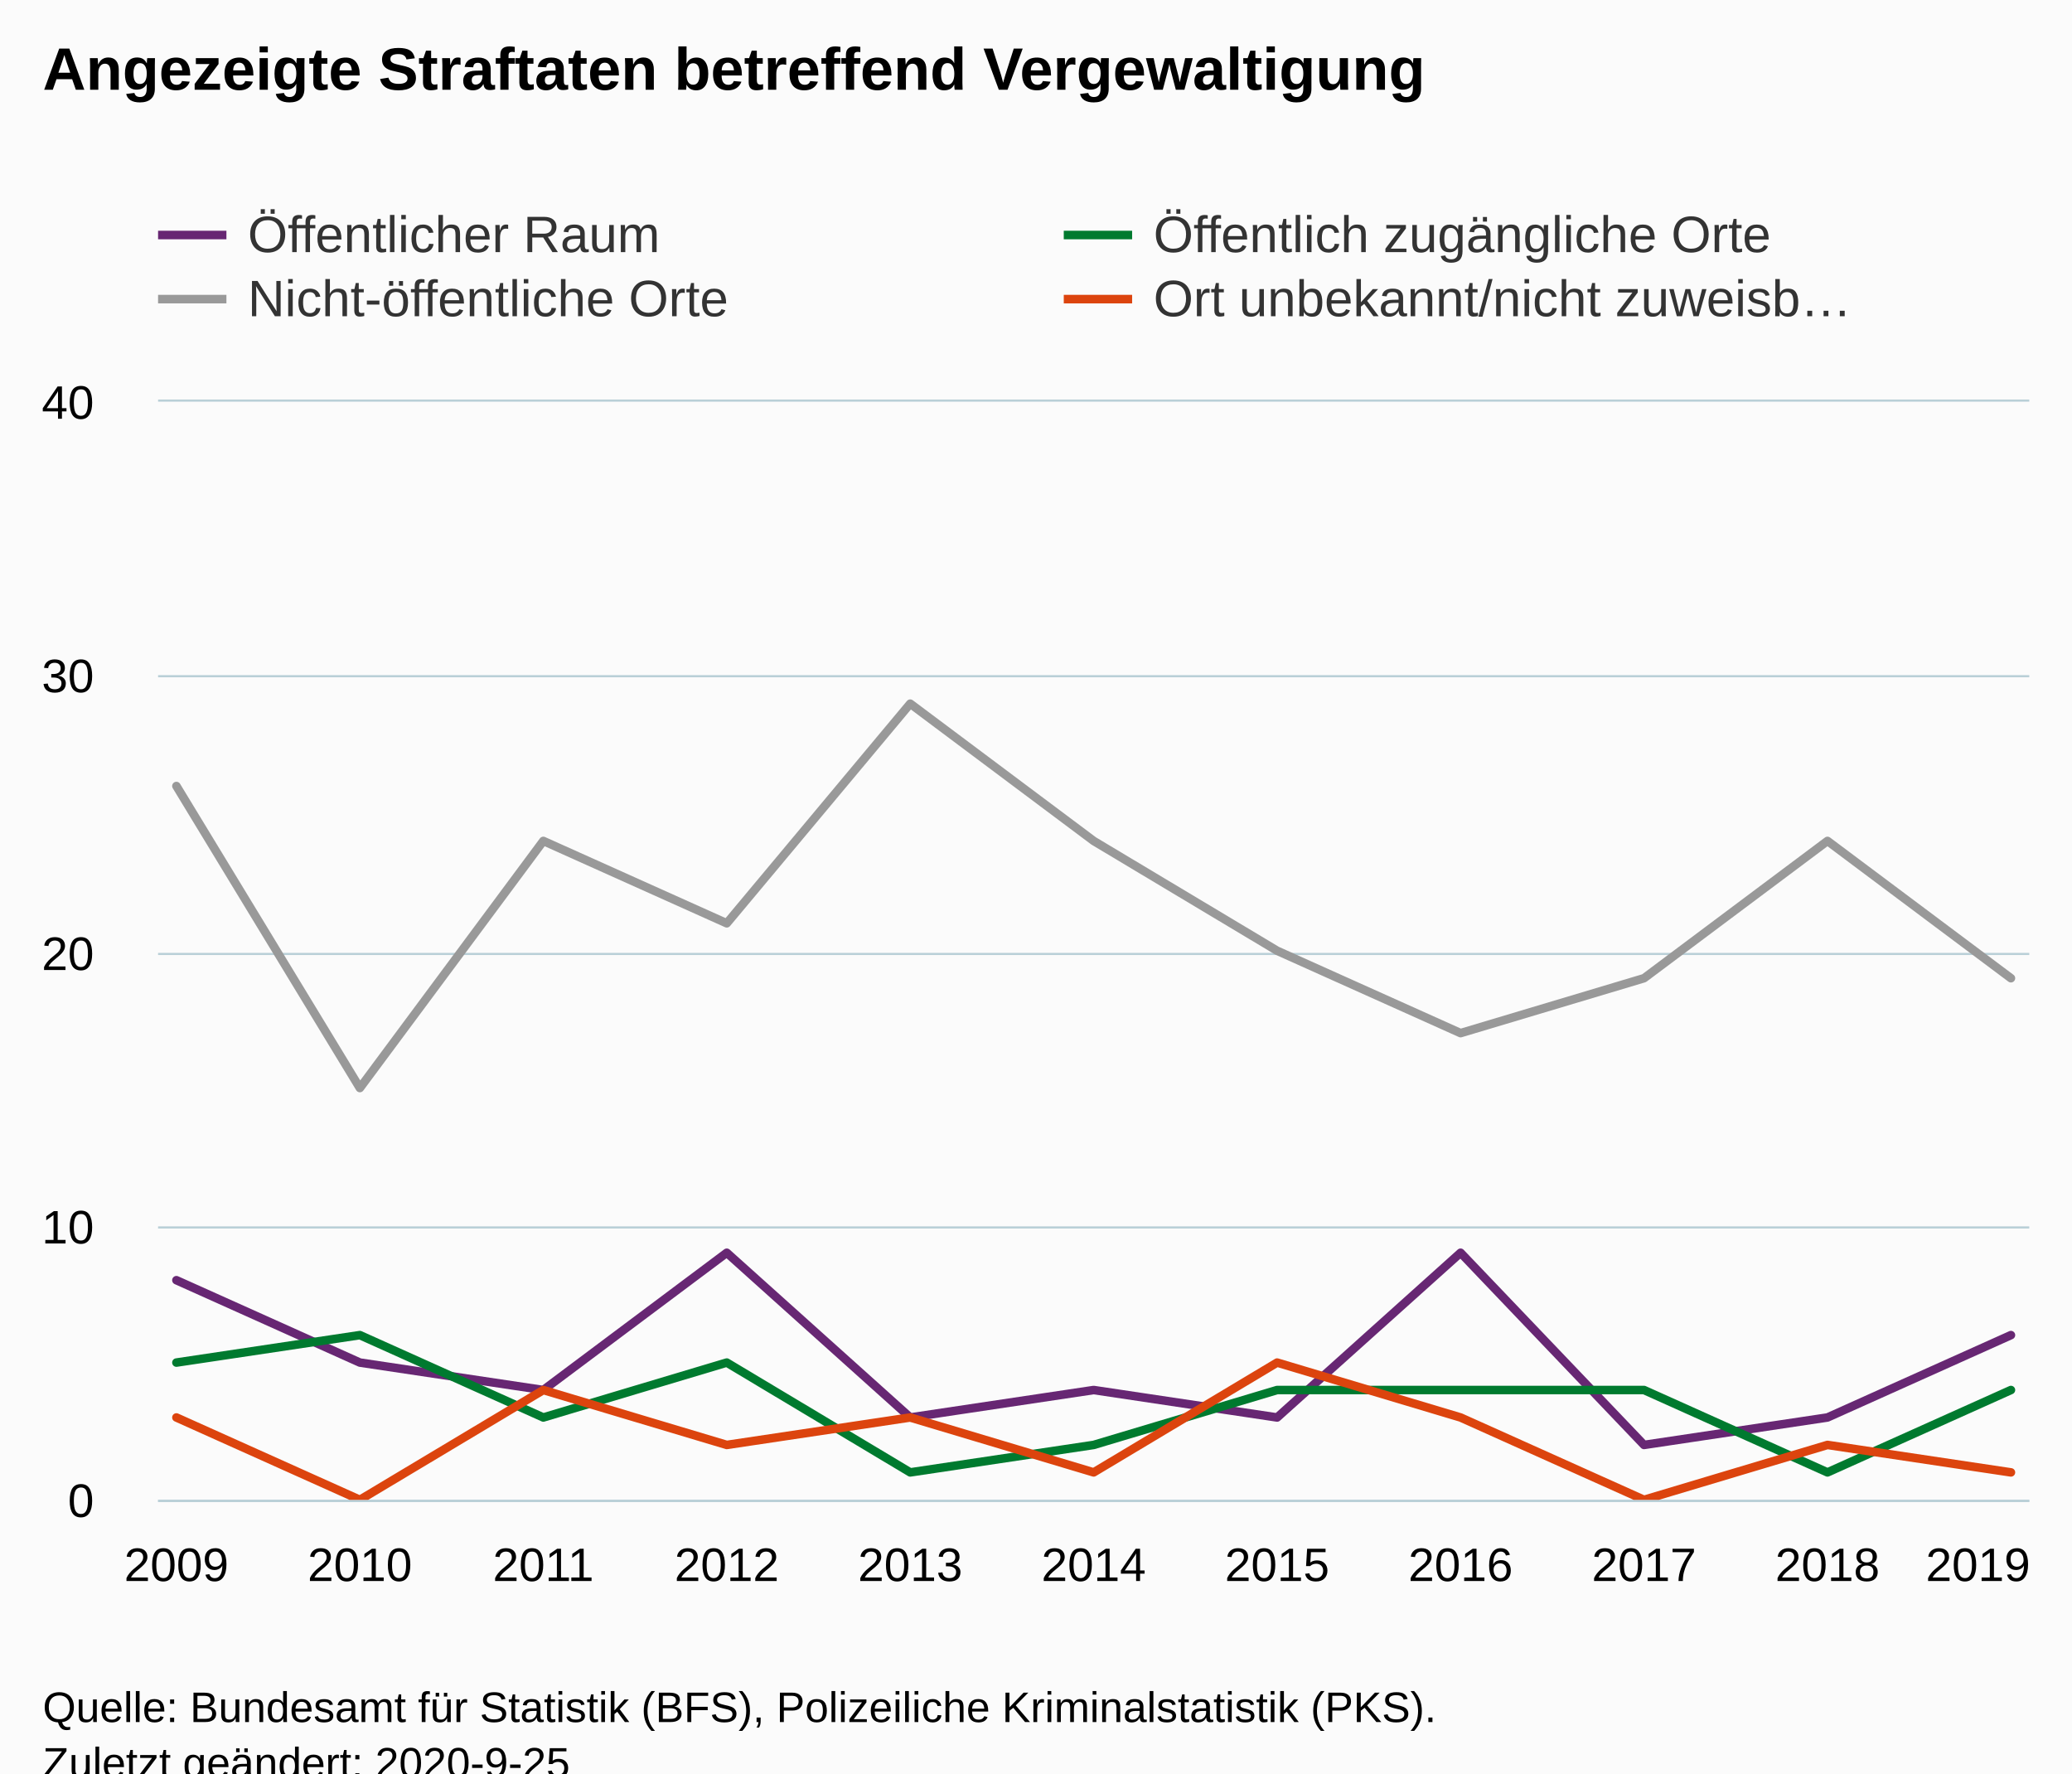
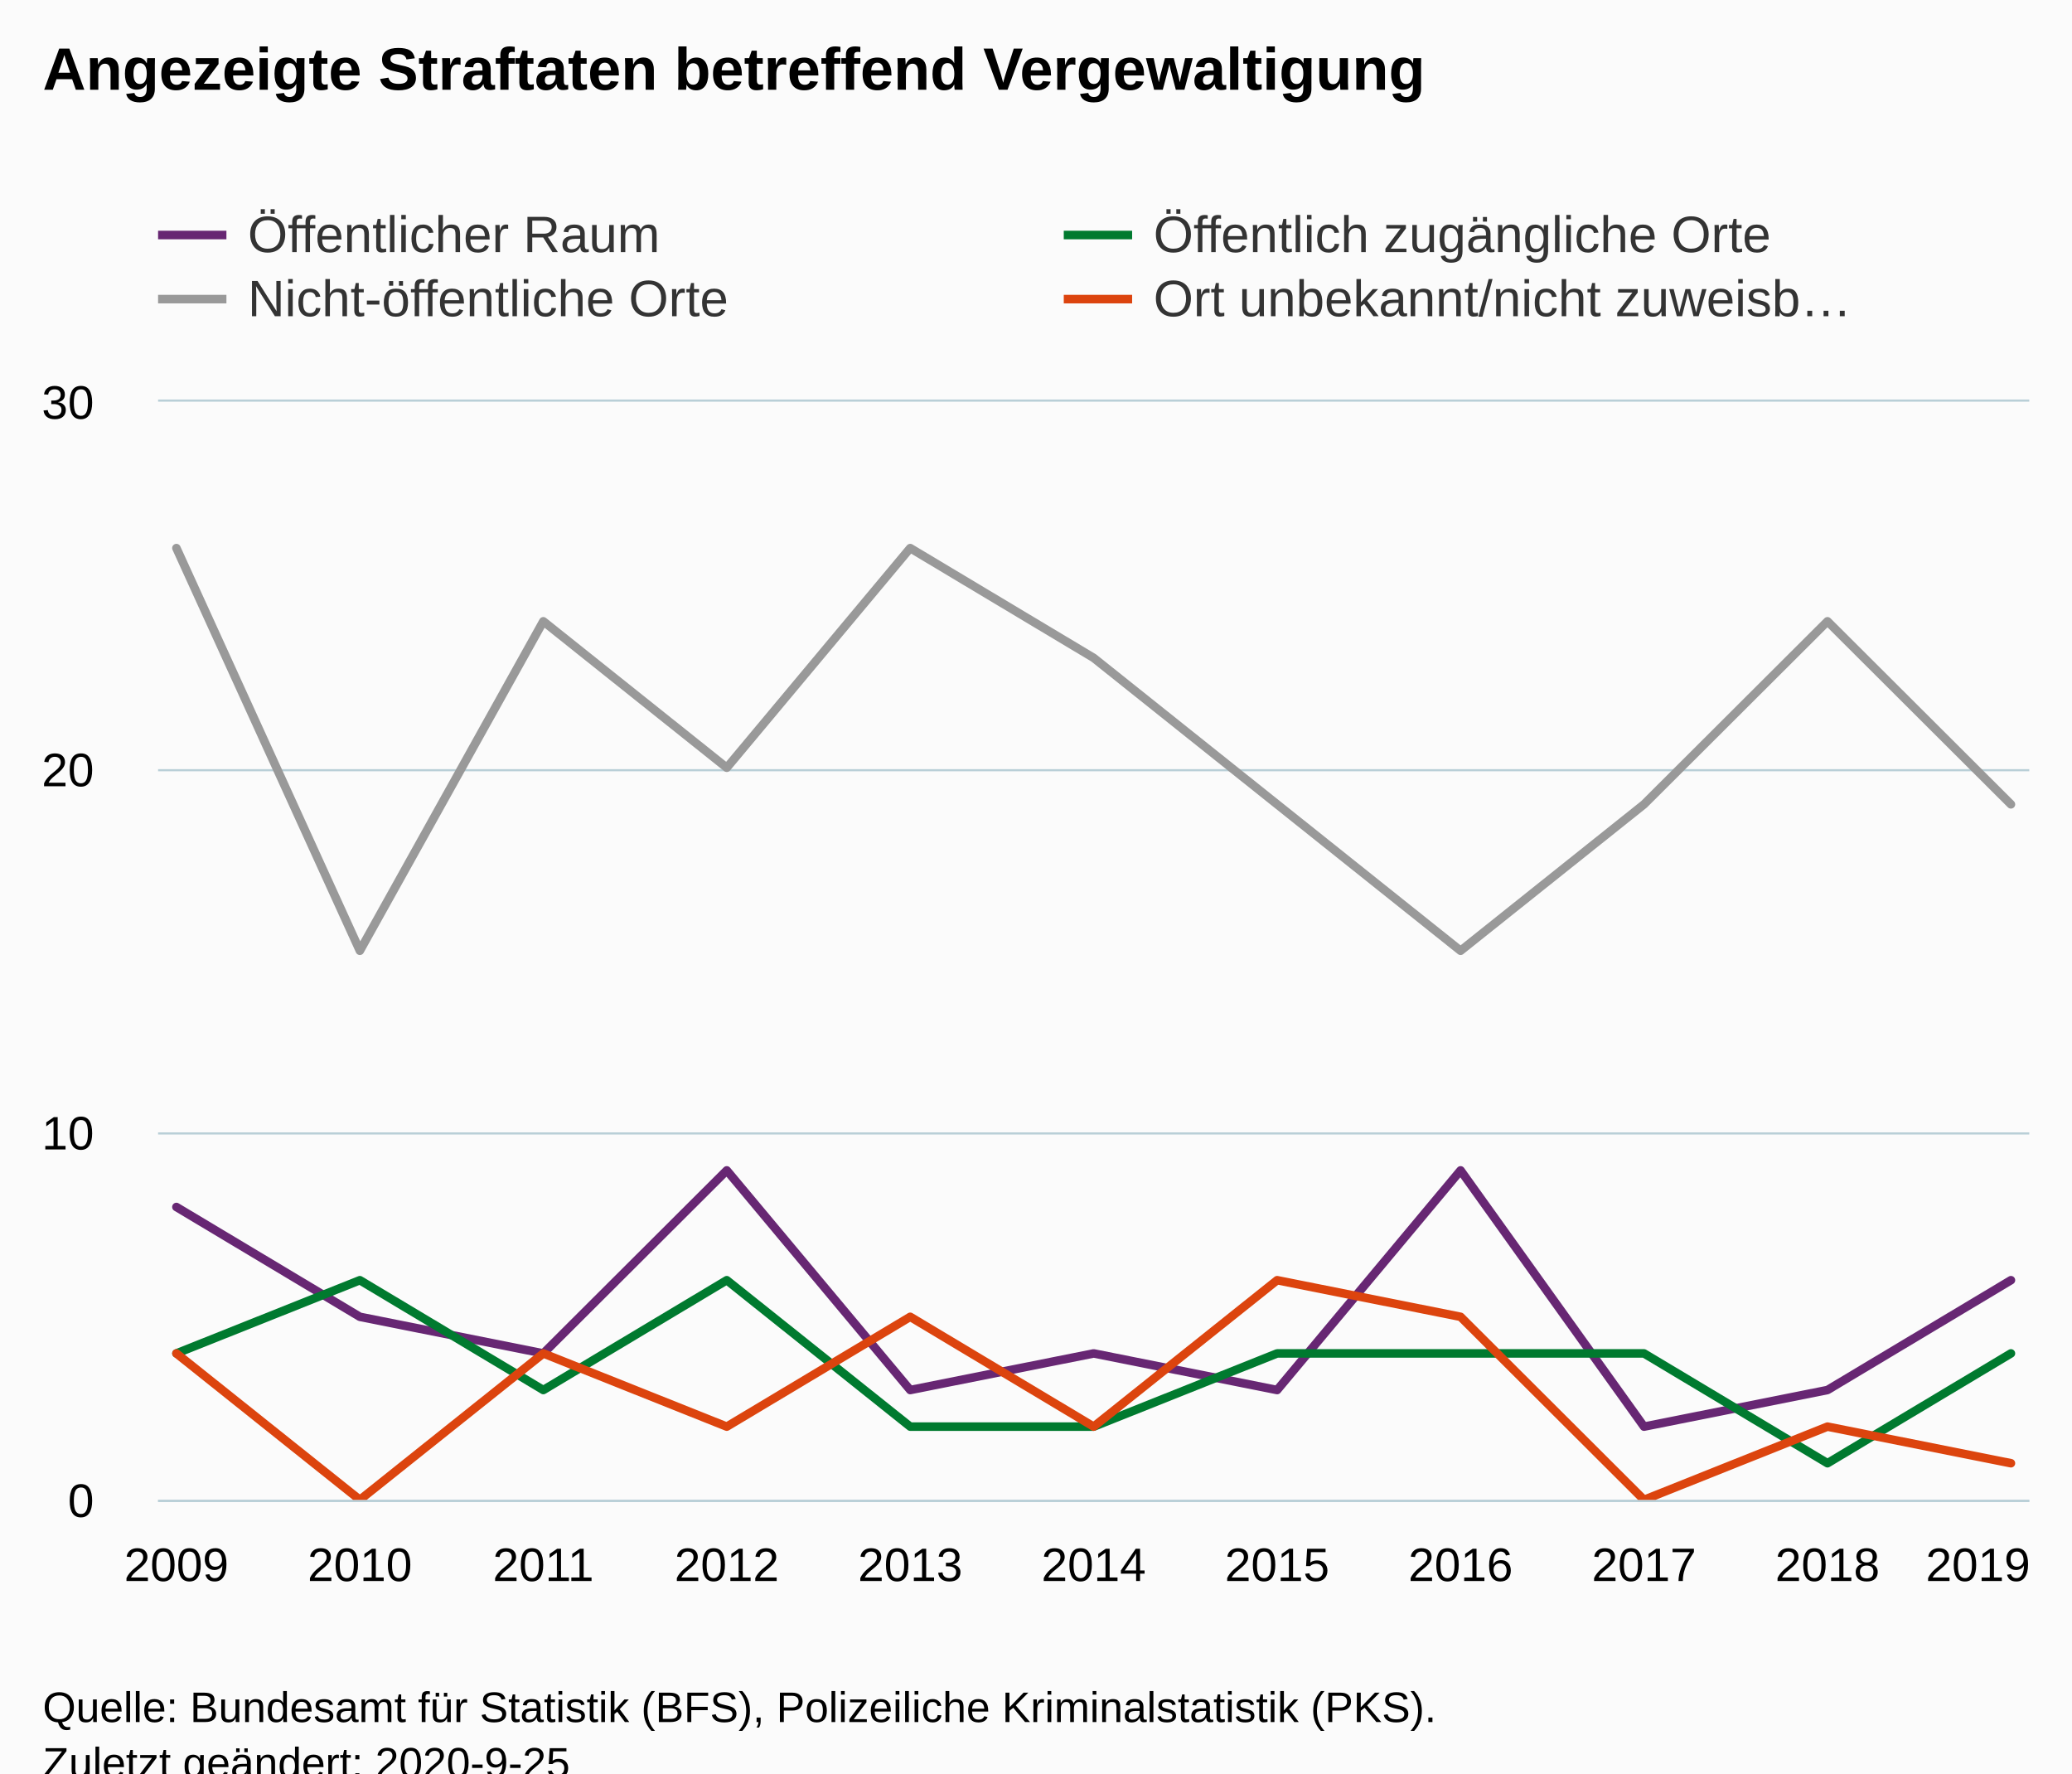
<svg xmlns="http://www.w3.org/2000/svg" version="1.1" class="highcharts-root" style="font-family:Arial;font-size:12px;" viewBox="0 0 485 415">
  <defs>
-     <clipPath id="highcharts-ork5ilo-50-">
+     <clipPath id="highcharts-ao622o9-50-">
      <rect x="0" y="0" width="438" height="257" fill="none" />
    </clipPath>
-     <clipPath id="highcharts-ork5ilo-62-">
+     <clipPath id="highcharts-ao622o9-62-">
      <rect x="0" y="0" width="438" height="257" fill="none" />
    </clipPath>
  </defs>
  <rect fill="#fbfbfb" class="highcharts-background" x="0" y="0" width="485" height="428" rx="0" ry="0" />
  <rect fill="none" class="highcharts-plot-background" x="37" y="94" width="438" height="257" />
  <g class="highcharts-pane-group" data-z-index="0" />
  <g class="highcharts-grid highcharts-xaxis-grid" data-z-index="1">
    <path fill="none" data-z-index="1" class="highcharts-grid-line" d="M 40.5 94 L 40.5 351" opacity="1" />
    <path fill="none" data-z-index="1" class="highcharts-grid-line" d="M 83.5 94 L 83.5 351" opacity="1" />
    <path fill="none" data-z-index="1" class="highcharts-grid-line" d="M 126.5 94 L 126.5 351" opacity="1" />
    <path fill="none" data-z-index="1" class="highcharts-grid-line" d="M 169.5 94 L 169.5 351" opacity="1" />
    <path fill="none" data-z-index="1" class="highcharts-grid-line" d="M 212.5 94 L 212.5 351" opacity="1" />
    <path fill="none" data-z-index="1" class="highcharts-grid-line" d="M 255.5 94 L 255.5 351" opacity="1" />
    <path fill="none" data-z-index="1" class="highcharts-grid-line" d="M 298.5 94 L 298.5 351" opacity="1" />
    <path fill="none" data-z-index="1" class="highcharts-grid-line" d="M 341.5 94 L 341.5 351" opacity="1" />
    <path fill="none" data-z-index="1" class="highcharts-grid-line" d="M 384.5 94 L 384.5 351" opacity="1" />
    <path fill="none" data-z-index="1" class="highcharts-grid-line" d="M 427.5 94 L 427.5 351" opacity="1" />
    <path fill="none" data-z-index="1" class="highcharts-grid-line" d="M 470.5 94 L 470.5 351" opacity="1" />
  </g>
  <g class="highcharts-grid highcharts-yaxis-grid" data-z-index="1">
    <path fill="none" stroke="#B9CFD7" stroke-width="0.5" data-z-index="1" class="highcharts-grid-line" d="M 37 351.25 L 475 351.25" opacity="1" />
-     <path fill="none" stroke="#B9CFD7" stroke-width="0.5" data-z-index="1" class="highcharts-grid-line" d="M 37 287.25 L 475 287.25" opacity="1" />
-     <path fill="none" stroke="#B9CFD7" stroke-width="0.5" data-z-index="1" class="highcharts-grid-line" d="M 37 223.25 L 475 223.25" opacity="1" />
-     <path fill="none" stroke="#B9CFD7" stroke-width="0.5" data-z-index="1" class="highcharts-grid-line" d="M 37 158.25 L 475 158.25" opacity="1" />
+     <path fill="none" stroke="#B9CFD7" stroke-width="0.5" data-z-index="1" class="highcharts-grid-line" d="M 37 265.25 L 475 265.25" opacity="1" />
+     <path fill="none" stroke="#B9CFD7" stroke-width="0.5" data-z-index="1" class="highcharts-grid-line" d="M 37 180.25 L 475 180.25" opacity="1" />
    <path fill="none" stroke="#B9CFD7" stroke-width="0.5" data-z-index="1" class="highcharts-grid-line" d="M 37 93.75 L 475 93.75" opacity="1" />
  </g>
  <rect fill="none" class="highcharts-plot-border" data-z-index="1" x="37" y="94" width="438" height="257" />
  <g class="highcharts-axis highcharts-xaxis" data-z-index="2">
    <path fill="none" class="highcharts-axis-line" stroke="#B9CFD7" stroke-width="0.5" data-z-index="7" d="M 37 351.25 L 475 351.25" />
  </g>
  <g class="highcharts-axis highcharts-yaxis" data-z-index="2">
    <path fill="none" class="highcharts-axis-line" data-z-index="7" d="M 37 94 L 37 351" />
  </g>
  <g class="highcharts-series-group" data-z-index="3">
-     <g class="highcharts-series highcharts-series-0 highcharts-line-series" data-z-index="0.1" opacity="1" transform="translate(37,94) scale(1 1)" clip-path="url(#highcharts-ork5ilo-62-)">
-       <path fill="none" d="M 4.294 205.6 L 47.235 224.875 L 90.176 231.3 L 133.118 199.175 L 176.059 237.725 L 219 231.3 L 261.941 237.725 L 304.882 199.175 L 347.824 244.15 L 390.765 237.725 L 433.706 218.45" class="highcharts-graph" data-z-index="1" stroke="#672773" stroke-width="2" stroke-linejoin="round" stroke-linecap="round" />
+     <g class="highcharts-series highcharts-series-0 highcharts-line-series" data-z-index="0.1" opacity="1" transform="translate(37,94) scale(1 1)" clip-path="url(#highcharts-ao622o9-62-)">
+       <path fill="none" d="M 4.294 188.467 L 47.235 214.167 L 90.176 222.733 L 133.118 179.9 L 176.059 231.3 L 219 222.733 L 261.941 231.3 L 304.882 179.9 L 347.824 239.867 L 390.765 231.3 L 433.706 205.6" class="highcharts-graph" data-z-index="1" stroke="#672773" stroke-width="2" stroke-linejoin="round" stroke-linecap="round" />
    </g>
    <g class="highcharts-markers highcharts-series-0 highcharts-line-series" data-z-index="0.1" opacity="1" transform="translate(37,94) scale(1 1)" clip-path="none" />
-     <g class="highcharts-series highcharts-series-1 highcharts-line-series" data-z-index="0.1" opacity="1" transform="translate(37,94) scale(1 1)" clip-path="url(#highcharts-ork5ilo-62-)">
-       <path fill="none" d="M 4.294 224.875 L 47.235 218.45 L 90.176 237.725 L 133.118 224.875 L 176.059 250.575 L 219 244.15 L 261.941 231.3 L 304.882 231.3 L 347.824 231.3 L 390.765 250.575 L 433.706 231.3" class="highcharts-graph" data-z-index="1" stroke="#007a2f" stroke-width="2" stroke-linejoin="round" stroke-linecap="round" />
+     <g class="highcharts-series highcharts-series-1 highcharts-line-series" data-z-index="0.1" opacity="1" transform="translate(37,94) scale(1 1)" clip-path="url(#highcharts-ao622o9-62-)">
+       <path fill="none" d="M 4.294 222.733 L 47.235 205.6 L 90.176 231.3 L 133.118 205.6 L 176.059 239.867 L 219 239.867 L 261.941 222.733 L 304.882 222.733 L 347.824 222.733 L 390.765 248.433 L 433.706 222.733" class="highcharts-graph" data-z-index="1" stroke="#007a2f" stroke-width="2" stroke-linejoin="round" stroke-linecap="round" />
    </g>
    <g class="highcharts-markers highcharts-series-1 highcharts-line-series" data-z-index="0.1" opacity="1" transform="translate(37,94) scale(1 1)" clip-path="none" />
-     <g class="highcharts-series highcharts-series-2 highcharts-line-series" data-z-index="0.1" opacity="1" transform="translate(37,94) scale(1 1)" clip-path="url(#highcharts-ork5ilo-62-)">
-       <path fill="none" d="M 4.294 89.95 L 47.235 160.625 L 90.176 102.8 L 133.118 122.075 L 176.059 70.675 L 219 102.8 L 261.941 128.5 L 304.882 147.775 L 347.824 134.925 L 390.765 102.8 L 433.706 134.925" class="highcharts-graph" data-z-index="1" stroke="#999999" stroke-width="2" stroke-linejoin="round" stroke-linecap="round" />
+     <g class="highcharts-series highcharts-series-2 highcharts-line-series" data-z-index="0.1" opacity="1" transform="translate(37,94) scale(1 1)" clip-path="url(#highcharts-ao622o9-62-)">
+       <path fill="none" d="M 4.294 34.267 L 47.235 128.5 L 90.176 51.4 L 133.118 85.667 L 176.059 34.267 L 219 59.967 L 261.941 94.233 L 304.882 128.5 L 347.824 94.233 L 390.765 51.4 L 433.706 94.233" class="highcharts-graph" data-z-index="1" stroke="#999999" stroke-width="2" stroke-linejoin="round" stroke-linecap="round" />
    </g>
    <g class="highcharts-markers highcharts-series-2 highcharts-line-series" data-z-index="0.1" opacity="1" transform="translate(37,94) scale(1 1)" clip-path="none" />
-     <g class="highcharts-series highcharts-series-3 highcharts-line-series" data-z-index="0.1" opacity="1" transform="translate(37,94) scale(1 1)" clip-path="url(#highcharts-ork5ilo-62-)">
-       <path fill="none" d="M 4.294 237.725 L 47.235 257 L 90.176 231.3 L 133.118 244.15 L 176.059 237.725 L 219 250.575 L 261.941 224.875 L 304.882 237.725 L 347.824 257 L 390.765 244.15 L 433.706 250.575" class="highcharts-graph" data-z-index="1" stroke="#DC440E" stroke-width="2" stroke-linejoin="round" stroke-linecap="round" />
+     <g class="highcharts-series highcharts-series-3 highcharts-line-series" data-z-index="0.1" opacity="1" transform="translate(37,94) scale(1 1)" clip-path="url(#highcharts-ao622o9-62-)">
+       <path fill="none" d="M 4.294 222.733 L 47.235 257 L 90.176 222.733 L 133.118 239.867 L 176.059 214.167 L 219 239.867 L 261.941 205.6 L 304.882 214.167 L 347.824 257 L 390.765 239.867 L 433.706 248.433" class="highcharts-graph" data-z-index="1" stroke="#DC440E" stroke-width="2" stroke-linejoin="round" stroke-linecap="round" />
    </g>
    <g class="highcharts-markers highcharts-series-3 highcharts-line-series" data-z-index="0.1" opacity="1" transform="translate(37,94) scale(1 1)" clip-path="none" />
  </g>
  <text x="10" text-anchor="start" class="highcharts-title" data-z-index="4" style="color:#000000;font-size:14px;font-weight:bold;fill:#000000;" y="21">
    <tspan>Angezeigte Straftaten betreffend Vergewaltigung</tspan>
  </text>
  <text x="10" text-anchor="start" class="highcharts-subtitle" data-z-index="4" style="color:#000000;font-size:12px;font-weight:normal;fill:#000000;" y="40" />
  <text x="10" text-anchor="start" class="highcharts-caption" data-z-index="4" style="color:#666666;fill:#666666;" y="385" />
  <g class="highcharts-legend" data-z-index="7" transform="translate(29,41)">
    <rect fill="none" class="highcharts-legend-box" rx="0" ry="0" x="0" y="0" width="420" height="41" visibility="visible" />
    <g data-z-index="1">
      <g>
        <g class="highcharts-legend-item highcharts-line-series highcharts-color-undefined highcharts-series-0" data-z-index="1" transform="translate(8,3)">
          <path fill="none" d="M 0 11 L 16 11" class="highcharts-graph" stroke="#672773" stroke-width="2" />
          <text x="21" style="color:#333333;cursor:pointer;font-size:12px;font-weight:normal;fill:#333333;" text-anchor="start" data-z-index="2" y="15">
            <tspan>Öffentlicher Raum</tspan>
          </text>
        </g>
        <g class="highcharts-legend-item highcharts-line-series highcharts-color-undefined highcharts-series-1" data-z-index="1" transform="translate(220,3)">
          <path fill="none" d="M 0 11 L 16 11" class="highcharts-graph" stroke="#007a2f" stroke-width="2" />
          <text x="21" y="15" style="color:#333333;cursor:pointer;font-size:12px;font-weight:normal;fill:#333333;" text-anchor="start" data-z-index="2">
            <tspan>Öffentlich zugängliche Orte</tspan>
          </text>
        </g>
        <g class="highcharts-legend-item highcharts-line-series highcharts-color-undefined highcharts-series-2" data-z-index="1" transform="translate(8,18)">
          <path fill="none" d="M 0 11 L 16 11" class="highcharts-graph" stroke="#999999" stroke-width="2" />
          <text x="21" y="15" style="color:#333333;cursor:pointer;font-size:12px;font-weight:normal;fill:#333333;" text-anchor="start" data-z-index="2">
            <tspan>Nicht-öffentliche Orte</tspan>
          </text>
        </g>
        <g class="highcharts-legend-item highcharts-line-series highcharts-color-undefined highcharts-series-3" data-z-index="1" transform="translate(220,18)">
          <path fill="none" d="M 0 11 L 16 11" class="highcharts-graph" stroke="#DC440E" stroke-width="2" />
          <text x="21" y="15" style="color:#333333;cursor:pointer;font-size:12px;font-weight:normal;fill:#333333;" text-anchor="start" data-z-index="2">
            <tspan>Ort unbekannt/nicht zuweisb…</tspan>
          </text>
        </g>
      </g>
    </g>
  </g>
  <g class="highcharts-axis-labels highcharts-xaxis-labels" data-z-index="7">
    <text x="41.294" style="color:#000000;cursor:default;font-size:11px;fill:#000000;" text-anchor="middle" transform="translate(0,0)" y="370" opacity="1">2009</text>
    <text x="84.235" style="color:#000000;cursor:default;font-size:11px;fill:#000000;" text-anchor="middle" transform="translate(0,0)" y="370" opacity="1">2010</text>
    <text x="127.176" style="color:#000000;cursor:default;font-size:11px;fill:#000000;" text-anchor="middle" transform="translate(0,0)" y="370" opacity="1">2011</text>
    <text x="170.118" style="color:#000000;cursor:default;font-size:11px;fill:#000000;" text-anchor="middle" transform="translate(0,0)" y="370" opacity="1">2012</text>
    <text x="213.059" style="color:#000000;cursor:default;font-size:11px;fill:#000000;" text-anchor="middle" transform="translate(0,0)" y="370" opacity="1">2013</text>
    <text x="256" style="color:#000000;cursor:default;font-size:11px;fill:#000000;" text-anchor="middle" transform="translate(0,0)" y="370" opacity="1">2014</text>
    <text x="298.941" style="color:#000000;cursor:default;font-size:11px;fill:#000000;" text-anchor="middle" transform="translate(0,0)" y="370" opacity="1">2015</text>
    <text x="341.882" style="color:#000000;cursor:default;font-size:11px;fill:#000000;" text-anchor="middle" transform="translate(0,0)" y="370" opacity="1">2016</text>
    <text x="384.824" style="color:#000000;cursor:default;font-size:11px;fill:#000000;" text-anchor="middle" transform="translate(0,0)" y="370" opacity="1">2017</text>
    <text x="427.765" style="color:#000000;cursor:default;font-size:11px;fill:#000000;" text-anchor="middle" transform="translate(0,0)" y="370" opacity="1">2018</text>
    <text x="463" style="color:#000000;cursor:default;font-size:11px;fill:#000000;" text-anchor="middle" transform="translate(0,0)" y="370" opacity="1">2019</text>
  </g>
  <g class="highcharts-axis-labels highcharts-yaxis-labels" data-z-index="7">
    <text x="22" style="color:#000000;cursor:default;font-size:11px;fill:#000000;" text-anchor="end" transform="translate(0,0)" y="355" opacity="1">0</text>
-     <text x="22" style="color:#000000;cursor:default;font-size:11px;fill:#000000;" text-anchor="end" transform="translate(0,0)" y="291" opacity="1">10</text>
-     <text x="22" style="color:#000000;cursor:default;font-size:11px;fill:#000000;" text-anchor="end" transform="translate(0,0)" y="227" opacity="1">20</text>
-     <text x="22" style="color:#000000;cursor:default;font-size:11px;fill:#000000;" text-anchor="end" transform="translate(0,0)" y="162" opacity="1">30</text>
-     <text x="22" style="color:#000000;cursor:default;font-size:11px;fill:#000000;" text-anchor="end" transform="translate(0,0)" y="98" opacity="1">40</text>
+     <text x="22" style="color:#000000;cursor:default;font-size:11px;fill:#000000;" text-anchor="end" transform="translate(0,0)" y="269" opacity="1">10</text>
+     <text x="22" style="color:#000000;cursor:default;font-size:11px;fill:#000000;" text-anchor="end" transform="translate(0,0)" y="184" opacity="1">20</text>
+     <text x="22" style="color:#000000;cursor:default;font-size:11px;fill:#000000;" text-anchor="end" transform="translate(0,0)" y="98" opacity="1">30</text>
  </g>
  <text x="10" class="highcharts-credits" text-anchor="start" data-z-index="8" style="cursor:default;color:#000000;font-size:10px;fill:#000000;" y="403">
    <tspan>Quelle: Bundesamt für Statistik (BFS), Polizeiliche Kriminalstatistik (PKS).</tspan>
    <tspan x="10" dy="13">Zuletzt geändert: 2020-9-25</tspan>
  </text>
</svg>
